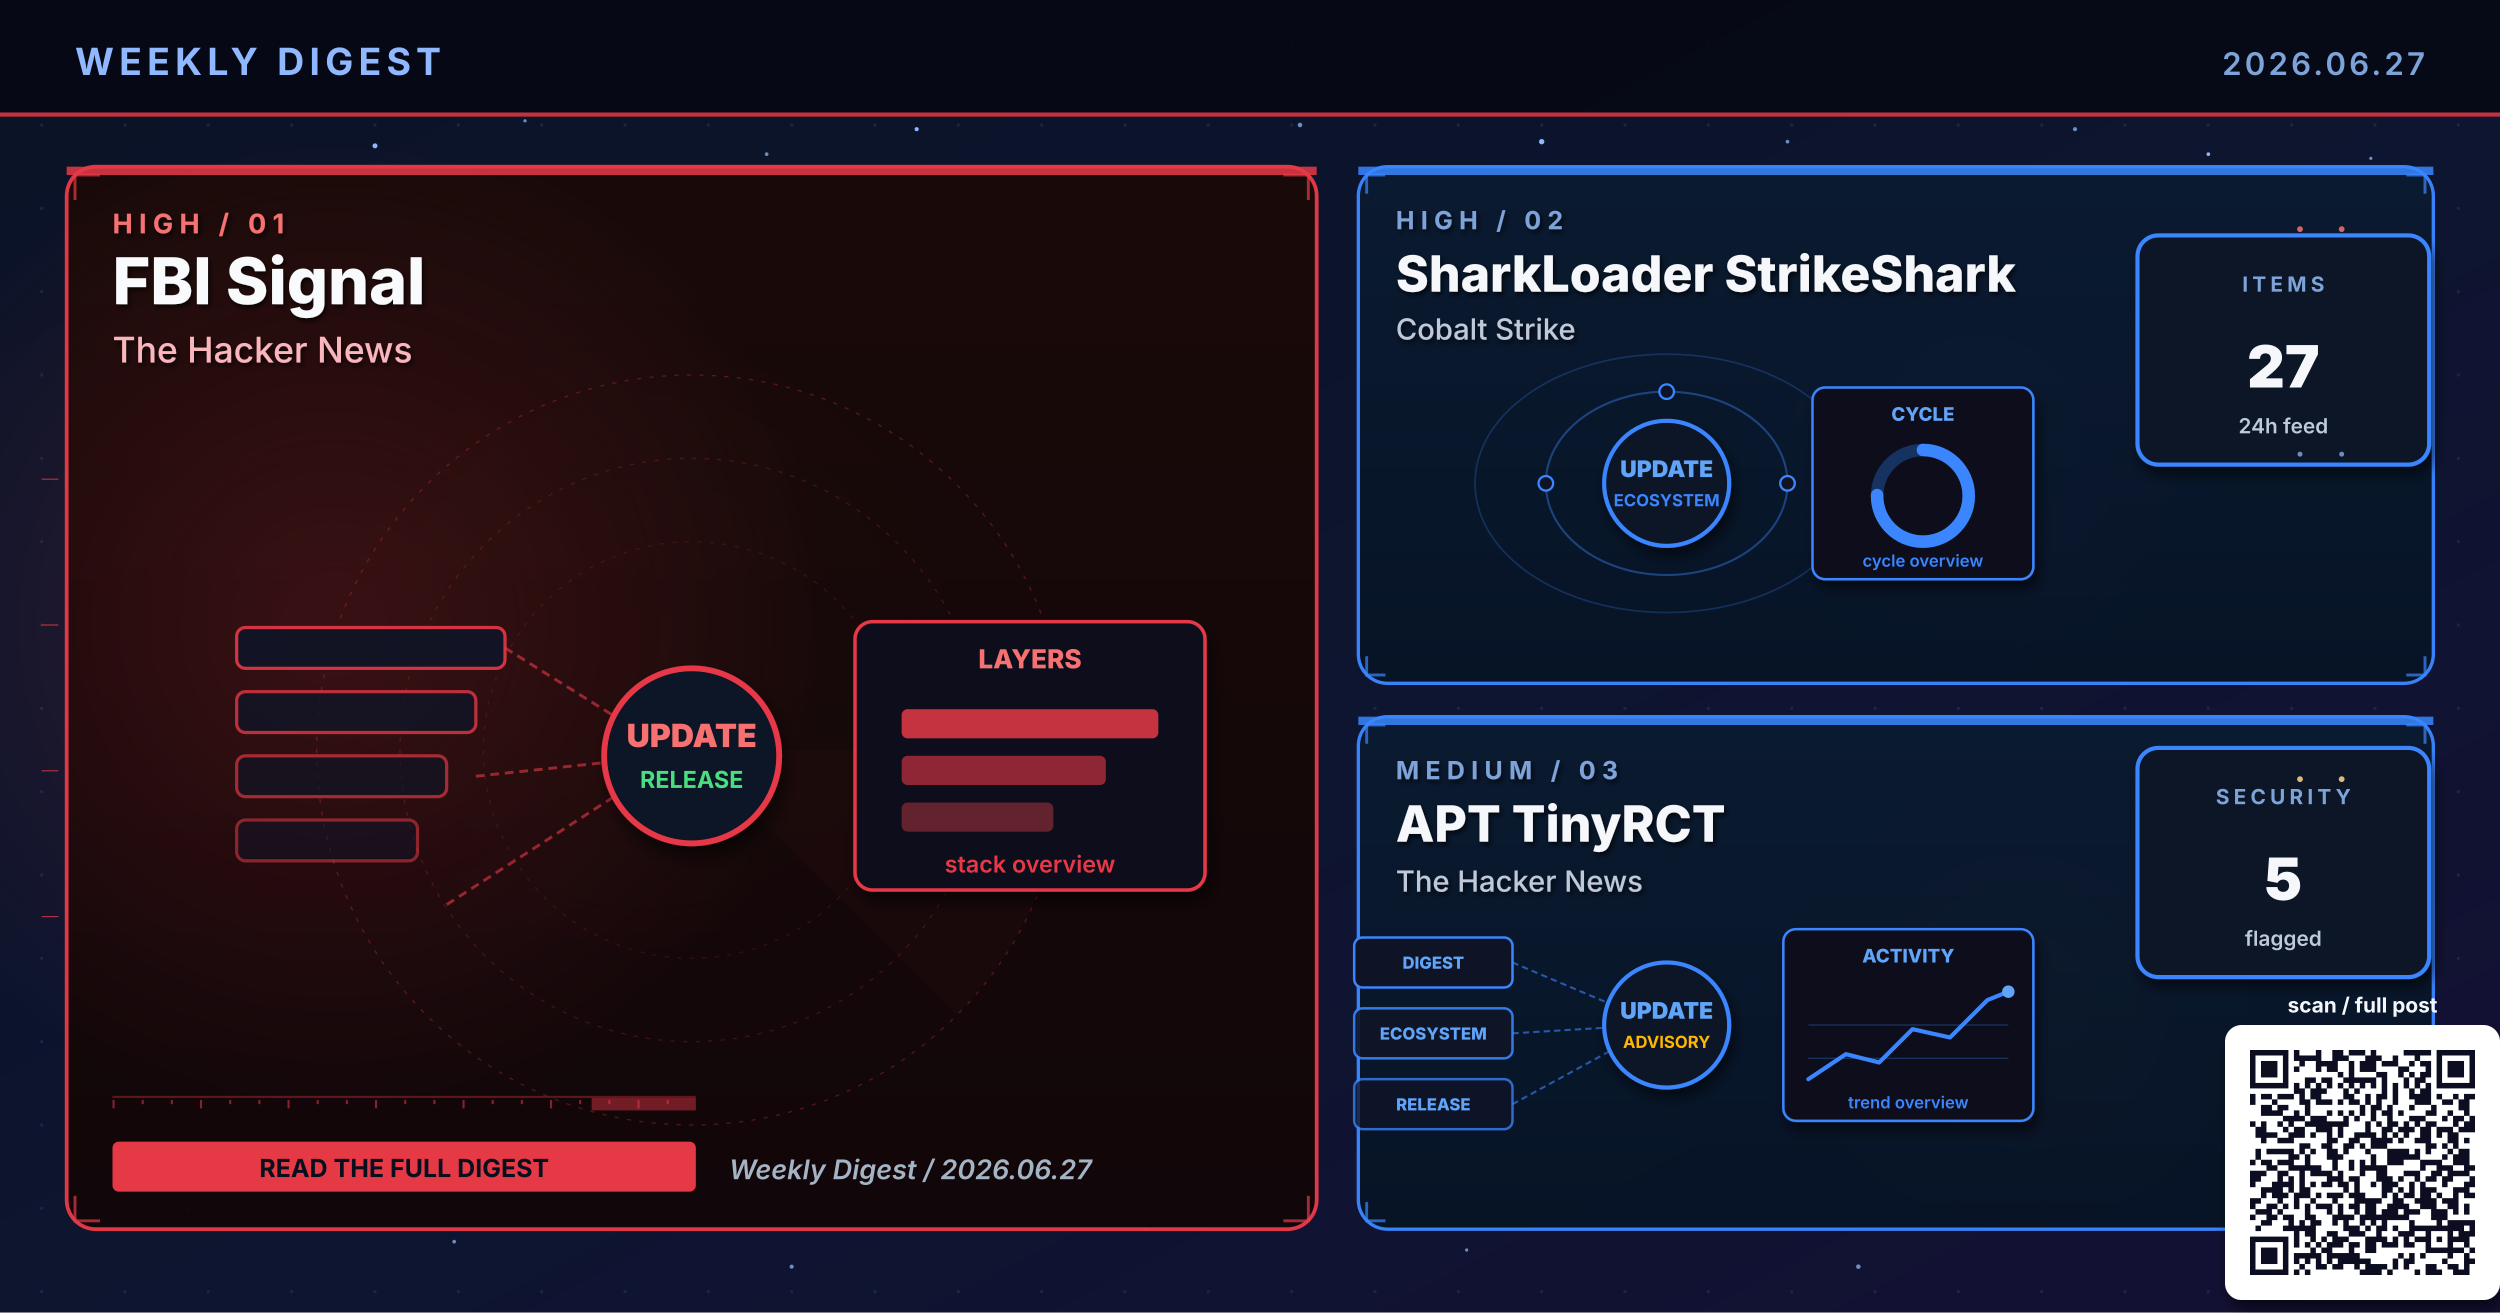
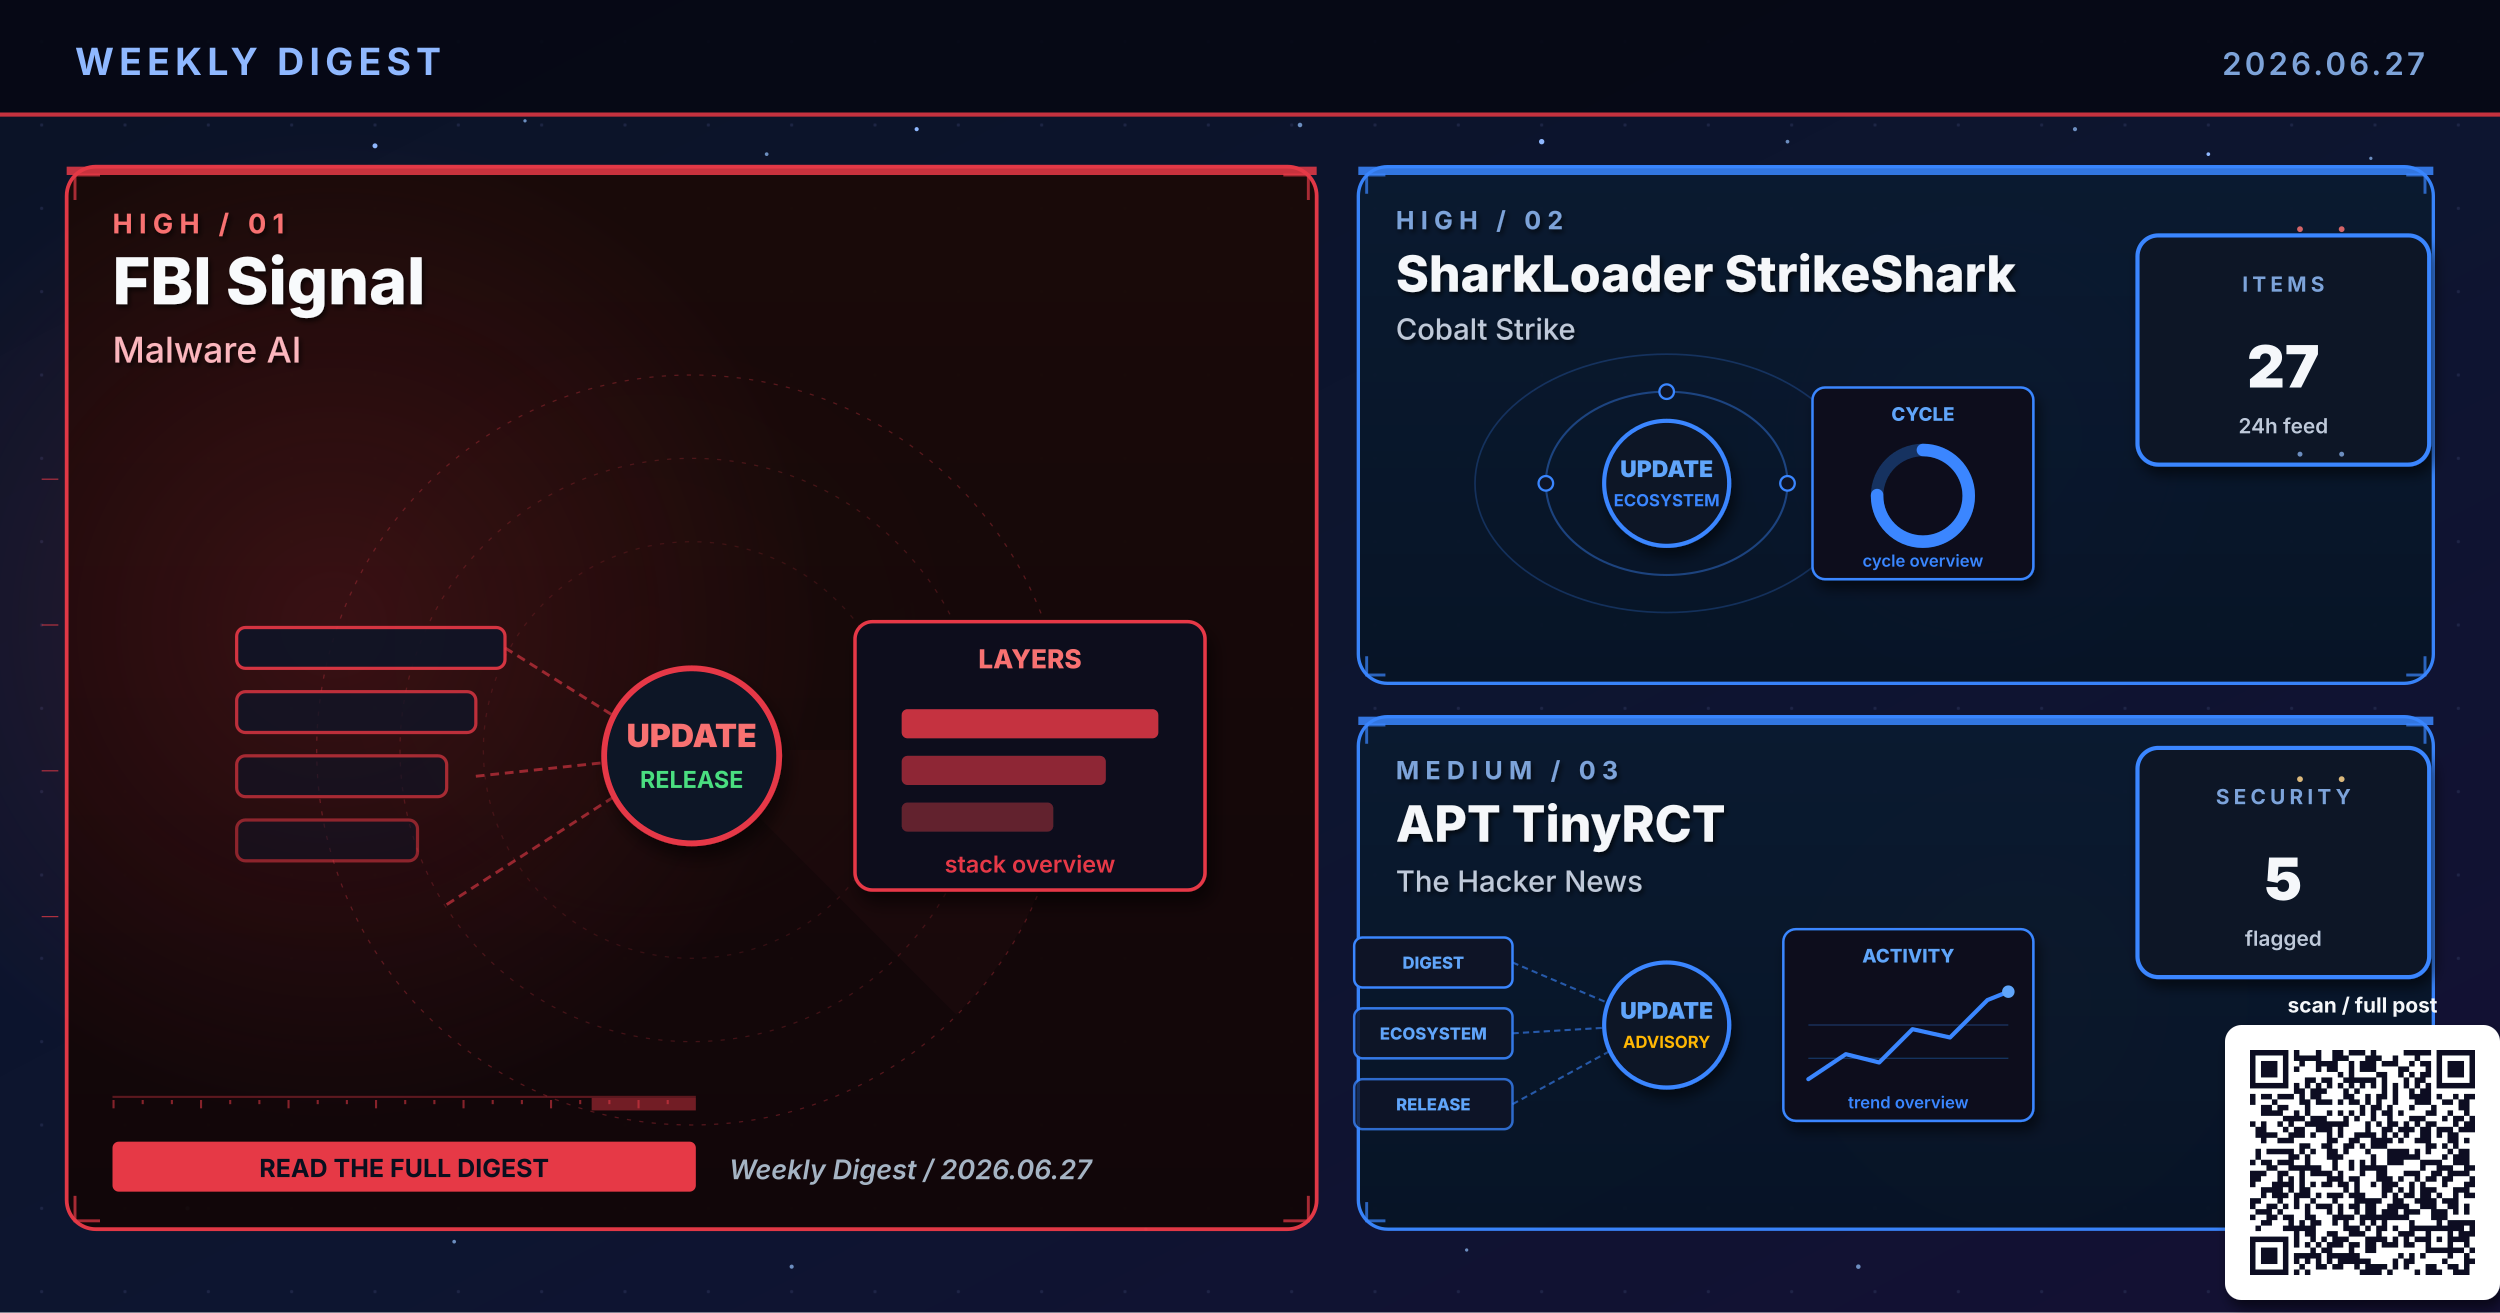
<svg xmlns="http://www.w3.org/2000/svg" viewBox="0 0 1200 630" width="1200" height="630" role="img" aria-label="Weekly digest cover 2026.06.27: FBI Signal, SharkLoader StrikeShark, APT TinyRCT">
  <defs>
    <linearGradient id="bgSpread" x1="0%" y1="0%" x2="100%" y2="100%">
      <stop offset="0%" stop-color="#0B1326" />
      <stop offset="55%" stop-color="#0D1530" />
      <stop offset="100%" stop-color="#141034" />
    </linearGradient>
    <linearGradient id="heroPanel" x1="0%" y1="0%" x2="0%" y2="100%">
      <stop offset="0%" stop-color="#1A0A08" />
      <stop offset="100%" stop-color="#110608" />
    </linearGradient>
    <linearGradient id="heroPanelBlue" x1="0%" y1="0%" x2="0%" y2="100%">
      <stop offset="0%" stop-color="#0A1A30" />
      <stop offset="100%" stop-color="#071426" />
    </linearGradient>
    <linearGradient id="heroPanelAmber" x1="0%" y1="0%" x2="0%" y2="100%">
      <stop offset="0%" stop-color="#1A1208" />
      <stop offset="100%" stop-color="#120E06" />
    </linearGradient>
    <linearGradient id="heroPanelGreen" x1="0%" y1="0%" x2="0%" y2="100%">
      <stop offset="0%" stop-color="#08160E" />
      <stop offset="100%" stop-color="#04100A" />
    </linearGradient>
    <linearGradient id="heroPanelPurple" x1="0%" y1="0%" x2="0%" y2="100%">
      <stop offset="0%" stop-color="#110629" />
      <stop offset="100%" stop-color="#0A0418" />
    </linearGradient>
    <radialGradient id="hotRed" cx="50%" cy="50%" r="50%">
      <stop offset="0%" stop-color="#E63946" stop-opacity="0.6" />
      <stop offset="100%" stop-color="#E63946" stop-opacity="0" />
    </radialGradient>
    <radialGradient id="hotBlue" cx="50%" cy="50%" r="50%">
      <stop offset="0%" stop-color="#3A86FF" stop-opacity="0.5" />
      <stop offset="100%" stop-color="#3A86FF" stop-opacity="0" />
    </radialGradient>
    <radialGradient id="hotAmber" cx="50%" cy="50%" r="50%">
      <stop offset="0%" stop-color="#FFB703" stop-opacity="0.45" />
      <stop offset="100%" stop-color="#FFB703" stop-opacity="0" />
    </radialGradient>
    <radialGradient id="hotGreen" cx="50%" cy="50%" r="50%">
      <stop offset="0%" stop-color="#4ADE80" stop-opacity="0.45" />
      <stop offset="100%" stop-color="#4ADE80" stop-opacity="0" />
    </radialGradient>
    <radialGradient id="hotPurple" cx="50%" cy="50%" r="50%">
      <stop offset="0%" stop-color="#A78BFA" stop-opacity="0.45" />
      <stop offset="100%" stop-color="#A78BFA" stop-opacity="0" />
    </radialGradient>
    <pattern id="envGrid" x="0" y="0" width="40" height="40" patternUnits="userSpaceOnUse">
      <circle cx="20" cy="20" r="0.8" fill="#2A3256" opacity="0.55" />
    </pattern>
    <filter id="softShadow" x="-10%" y="-10%" width="130%" height="130%">
      <feGaussianBlur in="SourceAlpha" stdDeviation="3" />
      <feOffset dx="2" dy="4" />
      <feComponentTransfer>
        <feFuncA type="linear" slope="0.55" />
      </feComponentTransfer>
      <feMerge>
        <feMergeNode />
        <feMergeNode in="SourceGraphic" />
      </feMerge>
    </filter>
    <filter id="textShadow" x="-10%" y="-10%" width="130%" height="130%">
      <feGaussianBlur in="SourceAlpha" stdDeviation="1.2" />
      <feOffset dx="1" dy="1.5" />
      <feComponentTransfer>
        <feFuncA type="linear" slope="0.7" />
      </feComponentTransfer>
      <feMerge>
        <feMergeNode />
        <feMergeNode in="SourceGraphic" />
      </feMerge>
    </filter>
  </defs>
  <rect width="1200" height="630" fill="url(#bgSpread)" />
  <rect width="1200" height="630" fill="url(#envGrid)" />
  <circle cx="310" cy="310" r="160" fill="url(#hotRed)">
    <animate attributeName="opacity" values="0.6;1;0.6" dur="5.8s" repeatCount="indefinite" />
  </circle>
  <circle cx="950" cy="210" r="120" fill="url(#hotBlue)">
    <animate attributeName="opacity" values="0.45;0.85;0.45" dur="6.4s" repeatCount="indefinite" />
  </circle>
  <circle cx="970" cy="480" r="110" fill="url(#hotAmber)">
    <animate attributeName="opacity" values="0.4;0.75;0.4" dur="7.1s" repeatCount="indefinite" />
  </circle>
  <g fill="#8FB8FF">
    <circle cx="180" cy="70" r="1.2">
      <animate attributeName="opacity" values="0.2;1;0.2" dur="3.4s" repeatCount="indefinite" />
    </circle>
    <circle cx="440" cy="62" r="1">
      <animate attributeName="opacity" values="0.2;0.9;0.2" dur="4.2s" repeatCount="indefinite" />
    </circle>
    <circle cx="740" cy="68" r="1.3">
      <animate attributeName="opacity" values="0.25;1;0.25" dur="3.9s" repeatCount="indefinite" />
    </circle>
    <circle cx="1060" cy="74" r="0.9">
      <animate attributeName="opacity" values="0.2;0.85;0.2" dur="5.1s" repeatCount="indefinite" />
    </circle>
    <circle cx="90" cy="580" r="1">
      <animate attributeName="opacity" values="0.15;0.8;0.15" dur="4.7s" repeatCount="indefinite" />
    </circle>
    <circle cx="550" cy="590" r="0.8">
      <animate attributeName="opacity" values="0.2;0.75;0.2" dur="3.6s" begin="0.5s" repeatCount="indefinite" />
    </circle>
  </g>
  <g fill="#7DA3D9" opacity="0.85">
    <circle cx="252" cy="58" r="0.8">
      <animate attributeName="opacity" values="0.15;0.7;0.15" dur="4.3s" repeatCount="indefinite" />
    </circle>
    <circle cx="368" cy="74" r="0.9">
      <animate attributeName="opacity" values="0.2;0.85;0.2" dur="3.8s" begin="0.4s" repeatCount="indefinite" />
    </circle>
    <circle cx="624" cy="60" r="1.1">
      <animate attributeName="opacity" values="0.25;0.95;0.25" dur="4.5s" repeatCount="indefinite" />
    </circle>
    <circle cx="858" cy="68" r="0.9">
      <animate attributeName="opacity" values="0.2;0.8;0.2" dur="3.6s" begin="0.6s" repeatCount="indefinite" />
    </circle>
    <circle cx="996" cy="62" r="1.0">
      <animate attributeName="opacity" values="0.2;0.9;0.2" dur="4.0s" begin="0.2s" repeatCount="indefinite" />
    </circle>
    <circle cx="1138" cy="76" r="0.8">
      <animate attributeName="opacity" values="0.15;0.7;0.15" dur="5.2s" begin="0.5s" repeatCount="indefinite" />
    </circle>
    <circle cx="218" cy="596" r="0.9">
      <animate attributeName="opacity" values="0.18;0.75;0.18" dur="4.6s" begin="0.3s" repeatCount="indefinite" />
    </circle>
    <circle cx="380" cy="608" r="1.0">
      <animate attributeName="opacity" values="0.2;0.85;0.2" dur="3.9s" begin="0.7s" repeatCount="indefinite" />
    </circle>
    <circle cx="704" cy="600" r="0.8">
      <animate attributeName="opacity" values="0.18;0.7;0.18" dur="4.2s" begin="0.4s" repeatCount="indefinite" />
    </circle>
    <circle cx="892" cy="608" r="1.1">
      <animate attributeName="opacity" values="0.22;0.9;0.22" dur="4.7s" begin="0.6s" repeatCount="indefinite" />
    </circle>
    <circle cx="1078" cy="600" r="0.9">
      <animate attributeName="opacity" values="0.2;0.85;0.2" dur="3.6s" begin="0.8s" repeatCount="indefinite" />
    </circle>
  </g>
  <rect x="0" y="0" width="1200" height="56" fill="#050813" opacity="0.92" />
  <text x="36" y="36" font-family="Inter, Helvetica, Arial, sans-serif" font-size="18" font-weight="700" fill="#8FB8FF" letter-spacing="2.5">WEEKLY DIGEST</text>
  <text x="1164" y="36" font-family="Inter, Helvetica, Arial, sans-serif" font-size="15" font-weight="600" fill="#7DA3D9" letter-spacing="1.5" text-anchor="end">2026.06.27</text>
  <rect x="0" y="54" width="1200" height="2" fill="#E63946" opacity="0.85">
    <animate attributeName="opacity" values="0.4;1;0.4" dur="4.8s" repeatCount="indefinite" />
  </rect>
  <rect x="32" y="80" width="600" height="510" rx="14" ry="14" fill="url(#heroPanel)" stroke="#E63946" stroke-width="1.8" opacity="0.98" />
  <circle cx="160" cy="300" r="240" fill="url(#hotRed)" opacity="0.28" />
  <rect x="32" y="80" width="600" height="4" fill="#E63946" opacity="0.85">
    <animate attributeName="opacity" values="0.5;1;0.5" dur="3.4s" repeatCount="indefinite" />
  </rect>
  <g filter="url(#textShadow)">
    <text x="54" y="112" font-family="Inter, Helvetica, Arial, sans-serif" font-size="13" font-weight="700" fill="#F87171" letter-spacing="3">HIGH  /  01</text>
    <text x="54" y="146" font-family="Inter, Helvetica, Arial, sans-serif" font-size="31" font-weight="800" fill="#F8FAFC">FBI Signal</text>
-     <text x="54" y="174" font-family="Inter, Helvetica, Arial, sans-serif" font-size="17" font-weight="500" fill="#FBB6BD">The Hacker News</text>
+     <text x="54" y="174" font-family="Inter, Helvetica, Arial, sans-serif" font-size="17" font-weight="500" fill="#FBB6BD">Malware AI</text>
  </g>
  <g transform="translate(332,360)" opacity="0.32">
    <circle r="180" fill="none" stroke="#E63946" stroke-width="0.6" stroke-dasharray="2 4" />
    <circle r="140" fill="none" stroke="#E63946" stroke-width="0.6" stroke-dasharray="2 4" opacity="0.7" />
    <circle r="100" fill="none" stroke="#E63946" stroke-width="0.6" stroke-dasharray="2 4" opacity="0.5" />
    <g>
      <path d="M0 0 L180 0 A180 180 0 0 1 127 127 Z" fill="#E63946" opacity="0.10" />
      <animateTransform attributeName="transform" type="rotate" from="0" to="360" dur="14s" repeatCount="indefinite" />
    </g>
  </g>
  <g stroke="#E63946" stroke-width="1.4" fill="none" opacity="0.7">
    <path d="M36 96 L36 84 L48 84" />
    <path d="M616 84 L628 84 L628 96" />
    <path d="M36 574 L36 586 L48 586" />
    <path d="M616 586 L628 586 L628 574" />
  </g>
  <g>
    <rect x="54" y="526" width="280" height="1" fill="#E63946" opacity="0.35" />
    <rect x="54" y="528" width="1" height="4" fill="#E63946" opacity="0.55" />
    <rect x="68" y="528" width="1" height="2" fill="#E63946" opacity="0.55" />
    <rect x="82" y="528" width="1" height="2" fill="#E63946" opacity="0.55" />
    <rect x="96" y="528" width="1" height="4" fill="#E63946" opacity="0.55" />
    <rect x="110" y="528" width="1" height="2" fill="#E63946" opacity="0.55" />
    <rect x="124" y="528" width="1" height="2" fill="#E63946" opacity="0.55" />
    <rect x="138" y="528" width="1" height="4" fill="#E63946" opacity="0.55" />
    <rect x="152" y="528" width="1" height="2" fill="#E63946" opacity="0.55" />
    <rect x="166" y="528" width="1" height="2" fill="#E63946" opacity="0.55" />
    <rect x="180" y="528" width="1" height="4" fill="#E63946" opacity="0.55" />
    <rect x="194" y="528" width="1" height="2" fill="#E63946" opacity="0.55" />
    <rect x="208" y="528" width="1" height="2" fill="#E63946" opacity="0.55" />
    <rect x="222" y="528" width="1" height="4" fill="#E63946" opacity="0.55" />
    <rect x="236" y="528" width="1" height="2" fill="#E63946" opacity="0.55" />
    <rect x="250" y="528" width="1" height="2" fill="#E63946" opacity="0.55" />
    <rect x="264" y="528" width="1" height="4" fill="#E63946" opacity="0.55" />
    <rect x="278" y="528" width="1" height="2" fill="#E63946" opacity="0.55" />
    <rect x="292" y="528" width="1" height="2" fill="#E63946" opacity="0.55" />
    <rect x="306" y="528" width="1" height="4" fill="#E63946" opacity="0.55" />
    <rect x="320" y="528" width="1" height="2" fill="#E63946" opacity="0.55" />
    <rect x="284" y="527" width="50" height="6" fill="#E63946" opacity="0.45">
      <animate attributeName="x" values="54;284;54" dur="6.4s" repeatCount="indefinite" />
      <animate attributeName="opacity" values="0.2;0.7;0.2" dur="6.4s" repeatCount="indefinite" />
    </rect>
  </g>
  <g transform="translate(332,360) scale(1.4)">
    <rect x="-156" y="-42" width="92" height="14" rx="3" fill="#0E1426" stroke="#E63946" stroke-width="1.1" opacity="0.90" />
    <rect x="-156" y="-20" width="82" height="14" rx="3" fill="#0E1426" stroke="#E63946" stroke-width="1.1" opacity="0.78" />
    <rect x="-156" y="2" width="72" height="14" rx="3" fill="#0E1426" stroke="#E63946" stroke-width="1.1" opacity="0.66" />
    <rect x="-156" y="24" width="62" height="14" rx="3" fill="#0E1426" stroke="#E63946" stroke-width="1.1" opacity="0.54" />
    <g stroke="#E63946" stroke-width="1" stroke-dasharray="3 2" fill="none" opacity="0.6">
      <line x1="-64" y1="-35" x2="-8" y2="0" />
      <line x1="-74" y1="9" x2="-8" y2="2" />
      <line x1="-84" y1="53" x2="-8" y2="4" />
    </g>
    <g fill="#F87171">
      <circle r="2">
        <animateMotion path="M-74 9 L-8 2" dur="2.1s" repeatCount="indefinite" />
      </circle>
    </g>
    <circle cx="0" cy="2" r="30" fill="#0A1326" stroke="#E63946" stroke-width="2" filter="url(#softShadow)">
      <animate attributeName="r" values="28;33;28" dur="3.4s" repeatCount="indefinite" />
    </circle>
    <text x="0" y="-1" text-anchor="middle" font-family="Inter, monospace" font-size="11" font-weight="900" fill="#F87171">UPDATE</text>
    <text x="0" y="13" text-anchor="middle" font-family="Inter, monospace" font-size="8" font-weight="700" fill="#4ADE80">RELEASE</text>
    <g transform="translate(56,-44)" filter="url(#softShadow)">
      <rect x="0" y="0" width="120" height="92" rx="6" fill="#0A0F1E" stroke="#E63946" stroke-width="1.2" />
      <text x="60" y="16" text-anchor="middle" font-family="Inter, monospace" font-size="9" font-weight="800" fill="#F87171">LAYERS</text>
      <rect x="16" y="30" width="88" height="10" rx="2" fill="#E63946" opacity="0.85" />
      <rect x="16" y="46" width="70" height="10" rx="2" fill="#E63946" opacity="0.6" />
      <rect x="16" y="62" width="52" height="10" rx="2" fill="#E63946" opacity="0.4" />
      <text x="60" y="86" text-anchor="middle" font-family="Inter, monospace" font-size="8" font-weight="600" fill="#E63946">stack overview</text>
    </g>
  </g>
  <g transform="translate(54,548)">
    <rect x="0" y="0" width="280" height="24" rx="3" fill="#E63946" />
    <text x="140" y="17" text-anchor="middle" font-family="Inter, Helvetica, Arial, sans-serif" font-size="12" font-weight="700" fill="#0A0F1E">READ THE FULL DIGEST</text>
  </g>
  <text x="350" y="566" font-family="Inter, Helvetica, Arial, sans-serif" font-size="13" font-weight="600" fill="#A5B4C4" font-style="italic">Weekly Digest  /  2026.06.27</text>
  <rect x="652" y="80" width="516" height="248" rx="14" ry="14" fill="url(#heroPanelBlue)" stroke="#3A86FF" stroke-width="1.6" opacity="0.97" />
  <rect x="652" y="80" width="516" height="4" fill="#3A86FF" opacity="0.85">
    <animate attributeName="opacity" values="0.5;1;0.5" dur="4.2s" repeatCount="indefinite" />
  </rect>
  <g filter="url(#textShadow)">
    <text x="670" y="110" font-family="Inter, Helvetica, Arial, sans-serif" font-size="12" font-weight="700" fill="#7DA3D9" letter-spacing="3">HIGH  /  02</text>
    <text x="670" y="140" font-family="Inter, Helvetica, Arial, sans-serif" font-size="24" font-weight="800" fill="#F5F7FA">SharkLoader StrikeShark</text>
    <text x="670" y="163" font-family="Inter, Helvetica, Arial, sans-serif" font-size="14" font-weight="500" fill="#BFC9D9">Cobalt Strike</text>
  </g>
  <g stroke="#3A86FF" stroke-width="1.4" fill="none" opacity="0.7">
    <path d="M656 93 L656 84 L665 84" />
    <path d="M1155 84 L1164 84 L1164 93" />
    <path d="M656 315 L656 324 L665 324" />
    <path d="M1155 324 L1164 324 L1164 315" />
  </g>
  <g transform="translate(800,230)">
    <g fill="none" stroke="#3A86FF" opacity="0.4">
      <ellipse cx="0" cy="2" rx="58" ry="44" stroke-width="1" />
      <ellipse cx="0" cy="2" rx="92" ry="62" stroke-width="0.8" opacity="0.6" />
    </g>
    <g fill="#60A5FA">
      <circle r="3">
        <animateMotion path="M58 2 A58 44 0 1 1 -58 2 A58 44 0 1 1 58 2" dur="6s" repeatCount="indefinite" />
      </circle>
      <circle r="2.5">
        <animateMotion path="M-92 2 A92 62 0 1 0 92 2 A92 62 0 1 0 -92 2" dur="8s" repeatCount="indefinite" />
      </circle>
    </g>
    <g fill="#0E1426" stroke="#3A86FF" stroke-width="1.1">
      <circle cx="-58" cy="2" r="3.5" />
      <circle cx="58" cy="2" r="3.5" />
      <circle cx="0" cy="-42" r="3.5" />
    </g>
    <circle cx="0" cy="2" r="30" fill="#0A1326" stroke="#3A86FF" stroke-width="2" filter="url(#softShadow)">
      <animate attributeName="r" values="28;33;28" dur="3.4s" repeatCount="indefinite" />
    </circle>
    <text x="0" y="-1" text-anchor="middle" font-family="Inter, monospace" font-size="11" font-weight="900" fill="#60A5FA">UPDATE</text>
    <text x="0" y="13" text-anchor="middle" font-family="Inter, monospace" font-size="8" font-weight="700" fill="#3A86FF">ECOSYSTEM</text>
    <g transform="translate(70,-44)" filter="url(#softShadow)">
      <rect x="0" y="0" width="106" height="92" rx="6" fill="#0A0F1E" stroke="#3A86FF" stroke-width="1.2" />
      <text x="53" y="16" text-anchor="middle" font-family="Inter, monospace" font-size="9" font-weight="800" fill="#60A5FA">CYCLE</text>
      <circle cx="53" cy="52" r="22" fill="none" stroke="#3A86FF" stroke-width="6" opacity="0.3" />
      <circle cx="53" cy="52" r="22" fill="none" stroke="#3A86FF" stroke-width="6" stroke-dasharray="104 138" stroke-linecap="round" transform="rotate(-90 53 52)" />
      <text x="53" y="86" text-anchor="middle" font-family="Inter, monospace" font-size="8" font-weight="600" fill="#3A86FF">cycle overview</text>
    </g>
  </g>
  <g transform="translate(1094,168)" filter="url(#softShadow)">
    <rect x="-68" y="-55" width="140" height="110" rx="10" fill="#071426" stroke="#3A86FF" stroke-width="2" />
    <text x="2" y="-28" text-anchor="middle" font-family="Inter, Helvetica, Arial, sans-serif" font-size="10" font-weight="700" letter-spacing="2" fill="#7DA3D9">ITEMS</text>
    <text x="2" y="18" text-anchor="middle" font-family="Inter, Helvetica, Arial, sans-serif" font-size="28" font-weight="900" fill="#F5F7FA">27</text>
    <text x="2" y="40" text-anchor="middle" font-family="Inter, Helvetica, Arial, sans-serif" font-size="10" font-weight="600" fill="#BFC9D9">24h feed</text>
  </g>
  <rect x="652" y="344" width="516" height="246" rx="14" ry="14" fill="url(#heroPanelBlue)" stroke="#3A86FF" stroke-width="1.6" opacity="0.97" />
  <rect x="652" y="344" width="516" height="4" fill="#3A86FF" opacity="0.85">
    <animate attributeName="opacity" values="0.5;1;0.5" dur="4.8s" repeatCount="indefinite" />
  </rect>
  <g filter="url(#textShadow)">
    <text x="670" y="374" font-family="Inter, Helvetica, Arial, sans-serif" font-size="12" font-weight="700" fill="#7DA3D9" letter-spacing="3">MEDIUM  /  03</text>
    <text x="670" y="404" font-family="Inter, Helvetica, Arial, sans-serif" font-size="24" font-weight="800" fill="#F5F7FA">APT TinyRCT</text>
    <text x="670" y="428" font-family="Inter, Helvetica, Arial, sans-serif" font-size="14" font-weight="500" fill="#BFC9D9">The Hacker News</text>
  </g>
  <g stroke="#3A86FF" stroke-width="1.4" fill="none" opacity="0.7">
    <path d="M656 357 L656 348 L665 348" />
    <path d="M1155 348 L1164 348 L1164 357" />
    <path d="M656 577 L656 586 L665 586" />
    <path d="M1155 586 L1164 586 L1164 577" />
  </g>
  <g transform="translate(800,490)">
    <g font-family="Inter, monospace" font-size="8" font-weight="800">
      <g transform="translate(-150,-40)">
        <rect x="0" y="0" width="76" height="24" rx="4" fill="#0E1426" stroke="#3A86FF" stroke-width="1.2" />
        <text x="38" y="15" text-anchor="middle" fill="#60A5FA">DIGEST</text>
      </g>
      <g transform="translate(-150,-6)">
        <rect x="0" y="0" width="76" height="24" rx="4" fill="#0E1426" stroke="#3A86FF" stroke-width="1.2" opacity="0.88" />
        <text x="38" y="15" text-anchor="middle" fill="#60A5FA">ECOSYSTEM</text>
      </g>
      <g transform="translate(-150,28)">
        <rect x="0" y="0" width="76" height="24" rx="4" fill="#0E1426" stroke="#3A86FF" stroke-width="1.2" opacity="0.76" />
        <text x="38" y="15" text-anchor="middle" fill="#60A5FA">RELEASE</text>
      </g>
    </g>
    <g stroke="#3A86FF" stroke-width="1" stroke-dasharray="3 2" fill="none" opacity="0.6">
      <line x1="-74" y1="-28" x2="-8" y2="0" />
      <line x1="-74" y1="6" x2="-8" y2="2" />
      <line x1="-74" y1="40" x2="-8" y2="4" />
    </g>
    <g fill="#60A5FA">
      <circle r="2">
        <animateMotion path="M-74 -28 L-8 0" dur="2.2s" repeatCount="indefinite" />
      </circle>
      <circle r="2">
        <animateMotion path="M-74 6 L-8 2" dur="2s" begin="0.4s" repeatCount="indefinite" />
      </circle>
      <circle r="2">
        <animateMotion path="M-74 40 L-8 4" dur="2.4s" begin="0.8s" repeatCount="indefinite" />
      </circle>
    </g>
    <circle cx="0" cy="2" r="30" fill="#0A1326" stroke="#3A86FF" stroke-width="2" filter="url(#softShadow)">
      <animate attributeName="r" values="28;33;28" dur="3.4s" repeatCount="indefinite" />
    </circle>
    <text x="0" y="-1" text-anchor="middle" font-family="Inter, monospace" font-size="11" font-weight="900" fill="#60A5FA">UPDATE</text>
    <text x="0" y="13" text-anchor="middle" font-family="Inter, monospace" font-size="8" font-weight="700" fill="#FFB703">ADVISORY</text>
    <g transform="translate(56,-44)" filter="url(#softShadow)">
      <rect x="0" y="0" width="120" height="92" rx="6" fill="#0A0F1E" stroke="#3A86FF" stroke-width="1.2" />
      <text x="60" y="16" text-anchor="middle" font-family="Inter, monospace" font-size="9" font-weight="800" fill="#60A5FA">ACTIVITY</text>
      <polyline points="12,72 30,60 46,64 62,48 80,52 98,34 108,30" fill="none" stroke="#3A86FF" stroke-width="2" stroke-linecap="round" stroke-linejoin="round" />
      <circle cx="108" cy="30" r="3" fill="#60A5FA">
        <animate attributeName="opacity" values="0.5;1;0.5" dur="2s" repeatCount="indefinite" />
      </circle>
      <g stroke="#3A86FF" stroke-width="0.6" opacity="0.3">
        <line x1="12" y1="46" x2="108" y2="46" />
        <line x1="12" y1="62" x2="108" y2="62" />
      </g>
      <text x="60" y="86" text-anchor="middle" font-family="Inter, monospace" font-size="8" font-weight="600" fill="#3A86FF">trend overview</text>
    </g>
  </g>
  <g transform="translate(1094,414)" filter="url(#softShadow)">
    <rect x="-68" y="-55" width="140" height="110" rx="10" fill="#071426" stroke="#3A86FF" stroke-width="2" />
    <text x="2" y="-28" text-anchor="middle" font-family="Inter, Helvetica, Arial, sans-serif" font-size="10" font-weight="700" letter-spacing="2" fill="#7DA3D9">SECURITY</text>
    <text x="2" y="18" text-anchor="middle" font-family="Inter, Helvetica, Arial, sans-serif" font-size="28" font-weight="900" fill="#F5F7FA">5</text>
    <text x="2" y="40" text-anchor="middle" font-family="Inter, Helvetica, Arial, sans-serif" font-size="10" font-weight="600" fill="#BFC9D9">flagged</text>
  </g>
  <g opacity="0.85">
    <g fill="#F87171">
      <circle cx="1104" cy="110" r="1.4">
        <animate attributeName="opacity" values="0.2;1;0.2" dur="1.8s" repeatCount="indefinite" />
      </circle>
      <circle cx="1124" cy="110" r="1.4">
        <animate attributeName="opacity" values="0.2;1;0.2" dur="1.4s" begin="0.3s" repeatCount="indefinite" />
      </circle>
    </g>
    <g fill="#7DA3D9">
      <circle cx="1104" cy="218" r="1.2">
        <animate attributeName="opacity" values="0.2;1;0.2" dur="2s" repeatCount="indefinite" />
      </circle>
      <circle cx="1124" cy="218" r="1.2">
        <animate attributeName="opacity" values="0.2;1;0.2" dur="1.6s" begin="0.4s" repeatCount="indefinite" />
      </circle>
    </g>
    <g fill="#FFD58A">
      <circle cx="1104" cy="374" r="1.4">
        <animate attributeName="opacity" values="0.2;1;0.2" dur="1.8s" repeatCount="indefinite" />
      </circle>
      <circle cx="1124" cy="374" r="1.4">
        <animate attributeName="opacity" values="0.2;1;0.2" dur="1.6s" begin="0.3s" repeatCount="indefinite" />
      </circle>
    </g>
    <g stroke="#E63946" stroke-width="0.5" fill="none">
      <path d="M20 230 L28 230">
        <animate attributeName="stroke-opacity" values="0;0.7;0" dur="2s" repeatCount="indefinite" />
      </path>
      <path d="M20 300 L28 300">
        <animate attributeName="stroke-opacity" values="0;0.7;0" dur="2.3s" begin="0.3s" repeatCount="indefinite" />
      </path>
      <path d="M20 370 L28 370">
        <animate attributeName="stroke-opacity" values="0;0.7;0" dur="1.9s" begin="0.6s" repeatCount="indefinite" />
      </path>
      <path d="M20 440 L28 440">
        <animate attributeName="stroke-opacity" values="0;0.7;0" dur="2.1s" begin="0.9s" repeatCount="indefinite" />
      </path>
    </g>
  </g>
  <g transform="translate(1080,504)" filter="url(#softShadow)">
    <rect x="-12" y="-12" width="132" height="132" rx="8" fill="#FFFFFF" />
    <path fill="#0A1020" d="M0.0 0.0h18.439v2.634h-18.439z M21.073 0.0h2.634v2.634h-2.634z M31.61 0.0h2.634v2.634h-2.634z M39.512 0.0h5.268v2.634h-5.268z M47.415 0.0h7.902v2.634h-7.902z M57.951 0.0h2.634v2.634h-2.634z M73.756 0.0h13.171v2.634h-13.171z M89.561 0.0h18.439v2.634h-18.439z M0.0 2.634h2.634v2.634h-2.634z M15.805 2.634h2.634v2.634h-2.634z M21.073 2.634h13.171v2.634h-13.171z M39.512 2.634h7.902v2.634h-7.902z M55.317 2.634h7.902v2.634h-7.902z M68.488 2.634h2.634v2.634h-2.634z M79.024 2.634h2.634v2.634h-2.634z M89.561 2.634h2.634v2.634h-2.634z M105.366 2.634h2.634v2.634h-2.634z M0.0 5.268h2.634v2.634h-2.634z M5.268 5.268h7.902v2.634h-7.902z M15.805 5.268h2.634v2.634h-2.634z M23.707 5.268h2.634v2.634h-2.634z M31.61 5.268h10.537v2.634h-10.537z M47.415 5.268h2.634v2.634h-2.634z M52.683 5.268h7.902v2.634h-7.902z M63.22 5.268h7.902v2.634h-7.902z M76.39 5.268h2.634v2.634h-2.634z M81.659 5.268h5.268v2.634h-5.268z M89.561 5.268h2.634v2.634h-2.634z M94.829 5.268h7.902v2.634h-7.902z M105.366 5.268h2.634v2.634h-2.634z M0.0 7.902h2.634v2.634h-2.634z M5.268 7.902h7.902v2.634h-7.902z M15.805 7.902h2.634v2.634h-2.634z M21.073 7.902h2.634v2.634h-2.634z M31.61 7.902h2.634v2.634h-2.634z M36.878 7.902h5.268v2.634h-5.268z M47.415 7.902h2.634v2.634h-2.634z M52.683 7.902h7.902v2.634h-7.902z M71.122 7.902h5.268v2.634h-5.268z M84.293 7.902h2.634v2.634h-2.634z M89.561 7.902h2.634v2.634h-2.634z M94.829 7.902h7.902v2.634h-7.902z M105.366 7.902h2.634v2.634h-2.634z M0.0 10.537h2.634v2.634h-2.634z M5.268 10.537h7.902v2.634h-7.902z M15.805 10.537h2.634v2.634h-2.634z M42.146 10.537h2.634v2.634h-2.634z M47.415 10.537h2.634v2.634h-2.634z M60.585 10.537h5.268v2.634h-5.268z M71.122 10.537h2.634v2.634h-2.634z M76.39 10.537h2.634v2.634h-2.634z M81.659 10.537h5.268v2.634h-5.268z M89.561 10.537h2.634v2.634h-2.634z M94.829 10.537h7.902v2.634h-7.902z M105.366 10.537h2.634v2.634h-2.634z M0.0 13.171h2.634v2.634h-2.634z M15.805 13.171h2.634v2.634h-2.634z M26.341 13.171h5.268v2.634h-5.268z M34.244 13.171h5.268v2.634h-5.268z M44.78 13.171h15.805v2.634h-15.805z M63.22 13.171h2.634v2.634h-2.634z M73.756 13.171h2.634v2.634h-2.634z M79.024 13.171h5.268v2.634h-5.268z M89.561 13.171h2.634v2.634h-2.634z M105.366 13.171h2.634v2.634h-2.634z M0.0 15.805h18.439v2.634h-18.439z M21.073 15.805h2.634v2.634h-2.634z M26.341 15.805h2.634v2.634h-2.634z M31.61 15.805h2.634v2.634h-2.634z M36.878 15.805h2.634v2.634h-2.634z M42.146 15.805h2.634v2.634h-2.634z M47.415 15.805h2.634v2.634h-2.634z M52.683 15.805h2.634v2.634h-2.634z M57.951 15.805h2.634v2.634h-2.634z M63.22 15.805h2.634v2.634h-2.634z M68.488 15.805h2.634v2.634h-2.634z M73.756 15.805h2.634v2.634h-2.634z M79.024 15.805h2.634v2.634h-2.634z M84.293 15.805h2.634v2.634h-2.634z M89.561 15.805h18.439v2.634h-18.439z M21.073 18.439h5.268v2.634h-5.268z M28.976 18.439h7.902v2.634h-7.902z M44.78 18.439h2.634v2.634h-2.634z M50.049 18.439h2.634v2.634h-2.634z M63.22 18.439h2.634v2.634h-2.634z M68.488 18.439h2.634v2.634h-2.634z M76.39 18.439h2.634v2.634h-2.634z M81.659 18.439h5.268v2.634h-5.268z M0.0 21.073h2.634v2.634h-2.634z M5.268 21.073h5.268v2.634h-5.268z M13.171 21.073h7.902v2.634h-7.902z M23.707 21.073h2.634v2.634h-2.634z M28.976 21.073h5.268v2.634h-5.268z M44.78 21.073h5.268v2.634h-5.268z M55.317 21.073h2.634v2.634h-2.634z M60.585 21.073h5.268v2.634h-5.268z M68.488 21.073h2.634v2.634h-2.634z M76.39 21.073h10.537v2.634h-10.537z M89.561 21.073h2.634v2.634h-2.634z M97.463 21.073h2.634v2.634h-2.634z M102.732 21.073h5.268v2.634h-5.268z M0.0 23.707h2.634v2.634h-2.634z M10.537 23.707h2.634v2.634h-2.634z M23.707 23.707h5.268v2.634h-5.268z M31.61 23.707h7.902v2.634h-7.902z M42.146 23.707h2.634v2.634h-2.634z M47.415 23.707h5.268v2.634h-5.268z M55.317 23.707h2.634v2.634h-2.634z M60.585 23.707h2.634v2.634h-2.634z M68.488 23.707h2.634v2.634h-2.634z M79.024 23.707h7.902v2.634h-7.902z M92.195 23.707h5.268v2.634h-5.268z M100.098 23.707h5.268v2.634h-5.268z M5.268 26.341h5.268v2.634h-5.268z M13.171 26.341h5.268v2.634h-5.268z M26.341 26.341h2.634v2.634h-2.634z M52.683 26.341h2.634v2.634h-2.634z M57.951 26.341h5.268v2.634h-5.268z M65.854 26.341h2.634v2.634h-2.634z M76.39 26.341h2.634v2.634h-2.634z M86.927 26.341h2.634v2.634h-2.634z M100.098 26.341h5.268v2.634h-5.268z M5.268 28.976h10.537v2.634h-10.537z M21.073 28.976h2.634v2.634h-2.634z M26.341 28.976h2.634v2.634h-2.634z M36.878 28.976h2.634v2.634h-2.634z M42.146 28.976h2.634v2.634h-2.634z M47.415 28.976h2.634v2.634h-2.634z M52.683 28.976h2.634v2.634h-2.634z M57.951 28.976h2.634v2.634h-2.634z M63.22 28.976h5.268v2.634h-5.268z M71.122 28.976h2.634v2.634h-2.634z M84.293 28.976h5.268v2.634h-5.268z M94.829 28.976h2.634v2.634h-2.634z M102.732 28.976h2.634v2.634h-2.634z M15.805 31.61h10.537v2.634h-10.537z M28.976 31.61h7.902v2.634h-7.902z M44.78 31.61h2.634v2.634h-2.634z M50.049 31.61h2.634v2.634h-2.634z M57.951 31.61h2.634v2.634h-2.634z M65.854 31.61h2.634v2.634h-2.634z M76.39 31.61h7.902v2.634h-7.902z M92.195 31.61h2.634v2.634h-2.634z M97.463 31.61h5.268v2.634h-5.268z M105.366 31.61h2.634v2.634h-2.634z M0.0 34.244h2.634v2.634h-2.634z M5.268 34.244h2.634v2.634h-2.634z M13.171 34.244h2.634v2.634h-2.634z M18.439 34.244h2.634v2.634h-2.634z M26.341 34.244h21.073v2.634h-21.073z M55.317 34.244h2.634v2.634h-2.634z M60.585 34.244h2.634v2.634h-2.634z M65.854 34.244h5.268v2.634h-5.268z M73.756 34.244h2.634v2.634h-2.634z M79.024 34.244h2.634v2.634h-2.634z M84.293 34.244h5.268v2.634h-5.268z M97.463 34.244h2.634v2.634h-2.634z M102.732 34.244h5.268v2.634h-5.268z M2.634 36.878h5.268v2.634h-5.268z M15.805 36.878h2.634v2.634h-2.634z M21.073 36.878h5.268v2.634h-5.268z M31.61 36.878h7.902v2.634h-7.902z M42.146 36.878h2.634v2.634h-2.634z M55.317 36.878h2.634v2.634h-2.634z M63.22 36.878h5.268v2.634h-5.268z M71.122 36.878h7.902v2.634h-7.902z M81.659 36.878h5.268v2.634h-5.268z M89.561 36.878h7.902v2.634h-7.902z M100.098 36.878h7.902v2.634h-7.902z M2.634 39.512h10.537v2.634h-10.537z M18.439 39.512h7.902v2.634h-7.902z M28.976 39.512h2.634v2.634h-2.634z M36.878 39.512h2.634v2.634h-2.634z M42.146 39.512h2.634v2.634h-2.634z M50.049 39.512h10.537v2.634h-10.537z M63.22 39.512h2.634v2.634h-2.634z M68.488 39.512h2.634v2.634h-2.634z M73.756 39.512h2.634v2.634h-2.634z M81.659 39.512h5.268v2.634h-5.268z M89.561 39.512h2.634v2.634h-2.634z M94.829 39.512h5.268v2.634h-5.268z M5.268 42.146h2.634v2.634h-2.634z M13.171 42.146h7.902v2.634h-7.902z M36.878 42.146h5.268v2.634h-5.268z M47.415 42.146h5.268v2.634h-5.268z M57.951 42.146h10.537v2.634h-10.537z M71.122 42.146h2.634v2.634h-2.634z M79.024 42.146h7.902v2.634h-7.902z M94.829 42.146h5.268v2.634h-5.268z M102.732 42.146h2.634v2.634h-2.634z M23.707 44.78h5.268v2.634h-5.268z M34.244 44.78h5.268v2.634h-5.268z M44.78 44.78h5.268v2.634h-5.268z M52.683 44.78h2.634v2.634h-2.634z M57.951 44.78h7.902v2.634h-7.902z M84.293 44.78h5.268v2.634h-5.268z M92.195 44.78h2.634v2.634h-2.634z M97.463 44.78h2.634v2.634h-2.634z M2.634 47.415h2.634v2.634h-2.634z M7.902 47.415h13.171v2.634h-13.171z M23.707 47.415h2.634v2.634h-2.634z M28.976 47.415h2.634v2.634h-2.634z M36.878 47.415h5.268v2.634h-5.268z M44.78 47.415h2.634v2.634h-2.634z M55.317 47.415h2.634v2.634h-2.634z M65.854 47.415h10.537v2.634h-10.537z M79.024 47.415h2.634v2.634h-2.634z M84.293 47.415h2.634v2.634h-2.634z M94.829 47.415h2.634v2.634h-2.634z M100.098 47.415h5.268v2.634h-5.268z M2.634 50.049h2.634v2.634h-2.634z M18.439 50.049h5.268v2.634h-5.268z M26.341 50.049h2.634v2.634h-2.634z M36.878 50.049h7.902v2.634h-7.902z M57.951 50.049h2.634v2.634h-2.634z M65.854 50.049h15.805v2.634h-15.805z M92.195 50.049h2.634v2.634h-2.634z M97.463 50.049h7.902v2.634h-7.902z M0.0 52.683h2.634v2.634h-2.634z M5.268 52.683h5.268v2.634h-5.268z M13.171 52.683h7.902v2.634h-7.902z M26.341 52.683h2.634v2.634h-2.634z M39.512 52.683h2.634v2.634h-2.634z M47.415 52.683h2.634v2.634h-2.634z M52.683 52.683h2.634v2.634h-2.634z M57.951 52.683h2.634v2.634h-2.634z M65.854 52.683h7.902v2.634h-7.902z M81.659 52.683h10.537v2.634h-10.537z M97.463 52.683h7.902v2.634h-7.902z M7.902 55.317h5.268v2.634h-5.268z M18.439 55.317h15.805v2.634h-15.805z M39.512 55.317h2.634v2.634h-2.634z M47.415 55.317h2.634v2.634h-2.634z M52.683 55.317h13.171v2.634h-13.171z M81.659 55.317h2.634v2.634h-2.634z M89.561 55.317h7.902v2.634h-7.902z M102.732 55.317h5.268v2.634h-5.268z M0.0 57.951h7.902v2.634h-7.902z M13.171 57.951h5.268v2.634h-5.268z M23.707 57.951h2.634v2.634h-2.634z M28.976 57.951h10.537v2.634h-10.537z M42.146 57.951h2.634v2.634h-2.634z M52.683 57.951h2.634v2.634h-2.634z M60.585 57.951h5.268v2.634h-5.268z M73.756 57.951h7.902v2.634h-7.902z M86.927 57.951h5.268v2.634h-5.268z M94.829 57.951h10.537v2.634h-10.537z M0.0 60.585h5.268v2.634h-5.268z M13.171 60.585h2.634v2.634h-2.634z M18.439 60.585h2.634v2.634h-2.634z M23.707 60.585h2.634v2.634h-2.634z M36.878 60.585h7.902v2.634h-7.902z M47.415 60.585h5.268v2.634h-5.268z M60.585 60.585h7.902v2.634h-7.902z M71.122 60.585h2.634v2.634h-2.634z M79.024 60.585h2.634v2.634h-2.634z M84.293 60.585h5.268v2.634h-5.268z M92.195 60.585h5.268v2.634h-5.268z M105.366 60.585h2.634v2.634h-2.634z M0.0 63.22h2.634v2.634h-2.634z M10.537 63.22h10.537v2.634h-10.537z M23.707 63.22h2.634v2.634h-2.634z M28.976 63.22h2.634v2.634h-2.634z M34.244 63.22h5.268v2.634h-5.268z M42.146 63.22h5.268v2.634h-5.268z M50.049 63.22h2.634v2.634h-2.634z M57.951 63.22h2.634v2.634h-2.634z M63.22 63.22h7.902v2.634h-7.902z M76.39 63.22h2.634v2.634h-2.634z M81.659 63.22h2.634v2.634h-2.634z M92.195 63.22h2.634v2.634h-2.634z M102.732 63.22h5.268v2.634h-5.268z M5.268 65.854h10.537v2.634h-10.537z M18.439 65.854h2.634v2.634h-2.634z M23.707 65.854h5.268v2.634h-5.268z M44.78 65.854h2.634v2.634h-2.634z M50.049 65.854h2.634v2.634h-2.634z M63.22 65.854h5.268v2.634h-5.268z M71.122 65.854h2.634v2.634h-2.634z M76.39 65.854h2.634v2.634h-2.634z M81.659 65.854h7.902v2.634h-7.902z M97.463 65.854h7.902v2.634h-7.902z M5.268 68.488h2.634v2.634h-2.634z M10.537 68.488h7.902v2.634h-7.902z M21.073 68.488h7.902v2.634h-7.902z M31.61 68.488h2.634v2.634h-2.634z M36.878 68.488h7.902v2.634h-7.902z M47.415 68.488h7.902v2.634h-7.902z M63.22 68.488h2.634v2.634h-2.634z M68.488 68.488h2.634v2.634h-2.634z M73.756 68.488h5.268v2.634h-5.268z M81.659 68.488h5.268v2.634h-5.268z M89.561 68.488h2.634v2.634h-2.634z M97.463 68.488h2.634v2.634h-2.634z M102.732 68.488h5.268v2.634h-5.268z M0.0 71.122h5.268v2.634h-5.268z M13.171 71.122h2.634v2.634h-2.634z M21.073 71.122h2.634v2.634h-2.634z M28.976 71.122h2.634v2.634h-2.634z M39.512 71.122h2.634v2.634h-2.634z M50.049 71.122h13.171v2.634h-13.171z M68.488 71.122h5.268v2.634h-5.268z M79.024 71.122h10.537v2.634h-10.537z M92.195 71.122h7.902v2.634h-7.902z M0.0 73.756h2.634v2.634h-2.634z M7.902 73.756h5.268v2.634h-5.268z M15.805 73.756h2.634v2.634h-2.634z M21.073 73.756h2.634v2.634h-2.634z M26.341 73.756h2.634v2.634h-2.634z M31.61 73.756h7.902v2.634h-7.902z M42.146 73.756h2.634v2.634h-2.634z M47.415 73.756h5.268v2.634h-5.268z M55.317 73.756h5.268v2.634h-5.268z M65.854 73.756h10.537v2.634h-10.537z M81.659 73.756h7.902v2.634h-7.902z M94.829 73.756h5.268v2.634h-5.268z M102.732 73.756h2.634v2.634h-2.634z M2.634 76.39h7.902v2.634h-7.902z M13.171 76.39h2.634v2.634h-2.634z M26.341 76.39h2.634v2.634h-2.634z M36.878 76.39h2.634v2.634h-2.634z M42.146 76.39h2.634v2.634h-2.634z M50.049 76.39h2.634v2.634h-2.634z M55.317 76.39h5.268v2.634h-5.268z M63.22 76.39h7.902v2.634h-7.902z M73.756 76.39h7.902v2.634h-7.902z M86.927 76.39h7.902v2.634h-7.902z M97.463 76.39h2.634v2.634h-2.634z M102.732 76.39h2.634v2.634h-2.634z M0.0 79.024h2.634v2.634h-2.634z M7.902 79.024h5.268v2.634h-5.268z M15.805 79.024h5.268v2.634h-5.268z M26.341 79.024h5.268v2.634h-5.268z M39.512 79.024h10.537v2.634h-10.537z M52.683 79.024h23.707v2.634h-23.707z M86.927 79.024h7.902v2.634h-7.902z M5.268 81.659h5.268v2.634h-5.268z M18.439 81.659h2.634v2.634h-2.634z M23.707 81.659h2.634v2.634h-2.634z M28.976 81.659h5.268v2.634h-5.268z M39.512 81.659h2.634v2.634h-2.634z M44.78 81.659h2.634v2.634h-2.634z M52.683 81.659h2.634v2.634h-2.634z M57.951 81.659h2.634v2.634h-2.634z M63.22 81.659h2.634v2.634h-2.634z M76.39 81.659h2.634v2.634h-2.634z M89.561 81.659h2.634v2.634h-2.634z M94.829 81.659h13.171v2.634h-13.171z M2.634 84.293h2.634v2.634h-2.634z M15.805 84.293h15.805v2.634h-15.805z M44.78 84.293h7.902v2.634h-7.902z M55.317 84.293h2.634v2.634h-2.634z M60.585 84.293h5.268v2.634h-5.268z M68.488 84.293h2.634v2.634h-2.634z M76.39 84.293h26.341v2.634h-26.341z M105.366 84.293h2.634v2.634h-2.634z M21.073 86.927h2.634v2.634h-2.634z M26.341 86.927h5.268v2.634h-5.268z M36.878 86.927h5.268v2.634h-5.268z M47.415 86.927h7.902v2.634h-7.902z M60.585 86.927h2.634v2.634h-2.634z M71.122 86.927h7.902v2.634h-7.902z M84.293 86.927h2.634v2.634h-2.634z M94.829 86.927h2.634v2.634h-2.634z M100.098 86.927h7.902v2.634h-7.902z M0.0 89.561h18.439v2.634h-18.439z M21.073 89.561h2.634v2.634h-2.634z M28.976 89.561h2.634v2.634h-2.634z M34.244 89.561h2.634v2.634h-2.634z M39.512 89.561h7.902v2.634h-7.902z M55.317 89.561h10.537v2.634h-10.537z M68.488 89.561h2.634v2.634h-2.634z M73.756 89.561h2.634v2.634h-2.634z M79.024 89.561h7.902v2.634h-7.902z M89.561 89.561h2.634v2.634h-2.634z M94.829 89.561h10.537v2.634h-10.537z M0.0 92.195h2.634v2.634h-2.634z M15.805 92.195h2.634v2.634h-2.634z M21.073 92.195h2.634v2.634h-2.634z M26.341 92.195h2.634v2.634h-2.634z M31.61 92.195h2.634v2.634h-2.634z M36.878 92.195h7.902v2.634h-7.902z M47.415 92.195h5.268v2.634h-5.268z M55.317 92.195h5.268v2.634h-5.268z M63.22 92.195h7.902v2.634h-7.902z M73.756 92.195h5.268v2.634h-5.268z M84.293 92.195h2.634v2.634h-2.634z M94.829 92.195h2.634v2.634h-2.634z M102.732 92.195h2.634v2.634h-2.634z M0.0 94.829h2.634v2.634h-2.634z M5.268 94.829h7.902v2.634h-7.902z M15.805 94.829h2.634v2.634h-2.634z M28.976 94.829h2.634v2.634h-2.634z M34.244 94.829h5.268v2.634h-5.268z M47.415 94.829h2.634v2.634h-2.634z M55.317 94.829h5.268v2.634h-5.268z M84.293 94.829h18.439v2.634h-18.439z M105.366 94.829h2.634v2.634h-2.634z M0.0 97.463h2.634v2.634h-2.634z M5.268 97.463h7.902v2.634h-7.902z M15.805 97.463h2.634v2.634h-2.634z M21.073 97.463h13.171v2.634h-13.171z M36.878 97.463h15.805v2.634h-15.805z M71.122 97.463h2.634v2.634h-2.634z M76.39 97.463h2.634v2.634h-2.634z M81.659 97.463h2.634v2.634h-2.634z M94.829 97.463h2.634v2.634h-2.634z M102.732 97.463h2.634v2.634h-2.634z M0.0 100.098h2.634v2.634h-2.634z M5.268 100.098h7.902v2.634h-7.902z M15.805 100.098h2.634v2.634h-2.634z M21.073 100.098h2.634v2.634h-2.634z M26.341 100.098h2.634v2.634h-2.634z M31.61 100.098h2.634v2.634h-2.634z M36.878 100.098h2.634v2.634h-2.634z M42.146 100.098h15.805v2.634h-15.805z M68.488 100.098h2.634v2.634h-2.634z M73.756 100.098h5.268v2.634h-5.268z M92.195 100.098h2.634v2.634h-2.634z M102.732 100.098h5.268v2.634h-5.268z M0.0 102.732h2.634v2.634h-2.634z M15.805 102.732h2.634v2.634h-2.634z M23.707 102.732h2.634v2.634h-2.634z M31.61 102.732h5.268v2.634h-5.268z M39.512 102.732h5.268v2.634h-5.268z M50.049 102.732h2.634v2.634h-2.634z M55.317 102.732h10.537v2.634h-10.537z M68.488 102.732h2.634v2.634h-2.634z M73.756 102.732h2.634v2.634h-2.634z M84.293 102.732h5.268v2.634h-5.268z M94.829 102.732h5.268v2.634h-5.268z M102.732 102.732h2.634v2.634h-2.634z M0.0 105.366h18.439v2.634h-18.439z M21.073 105.366h2.634v2.634h-2.634z M26.341 105.366h2.634v2.634h-2.634z M52.683 105.366h10.537v2.634h-10.537z M65.854 105.366h2.634v2.634h-2.634z M79.024 105.366h2.634v2.634h-2.634z M84.293 105.366h7.902v2.634h-7.902z M97.463 105.366h7.902v2.634h-7.902z" />
  </g>
  <text x="1134" y="486" font-family="Inter, Helvetica, Arial, sans-serif" font-size="10" font-weight="700" fill="#F5F7FA" text-anchor="middle">scan / full post</text>
</svg>
